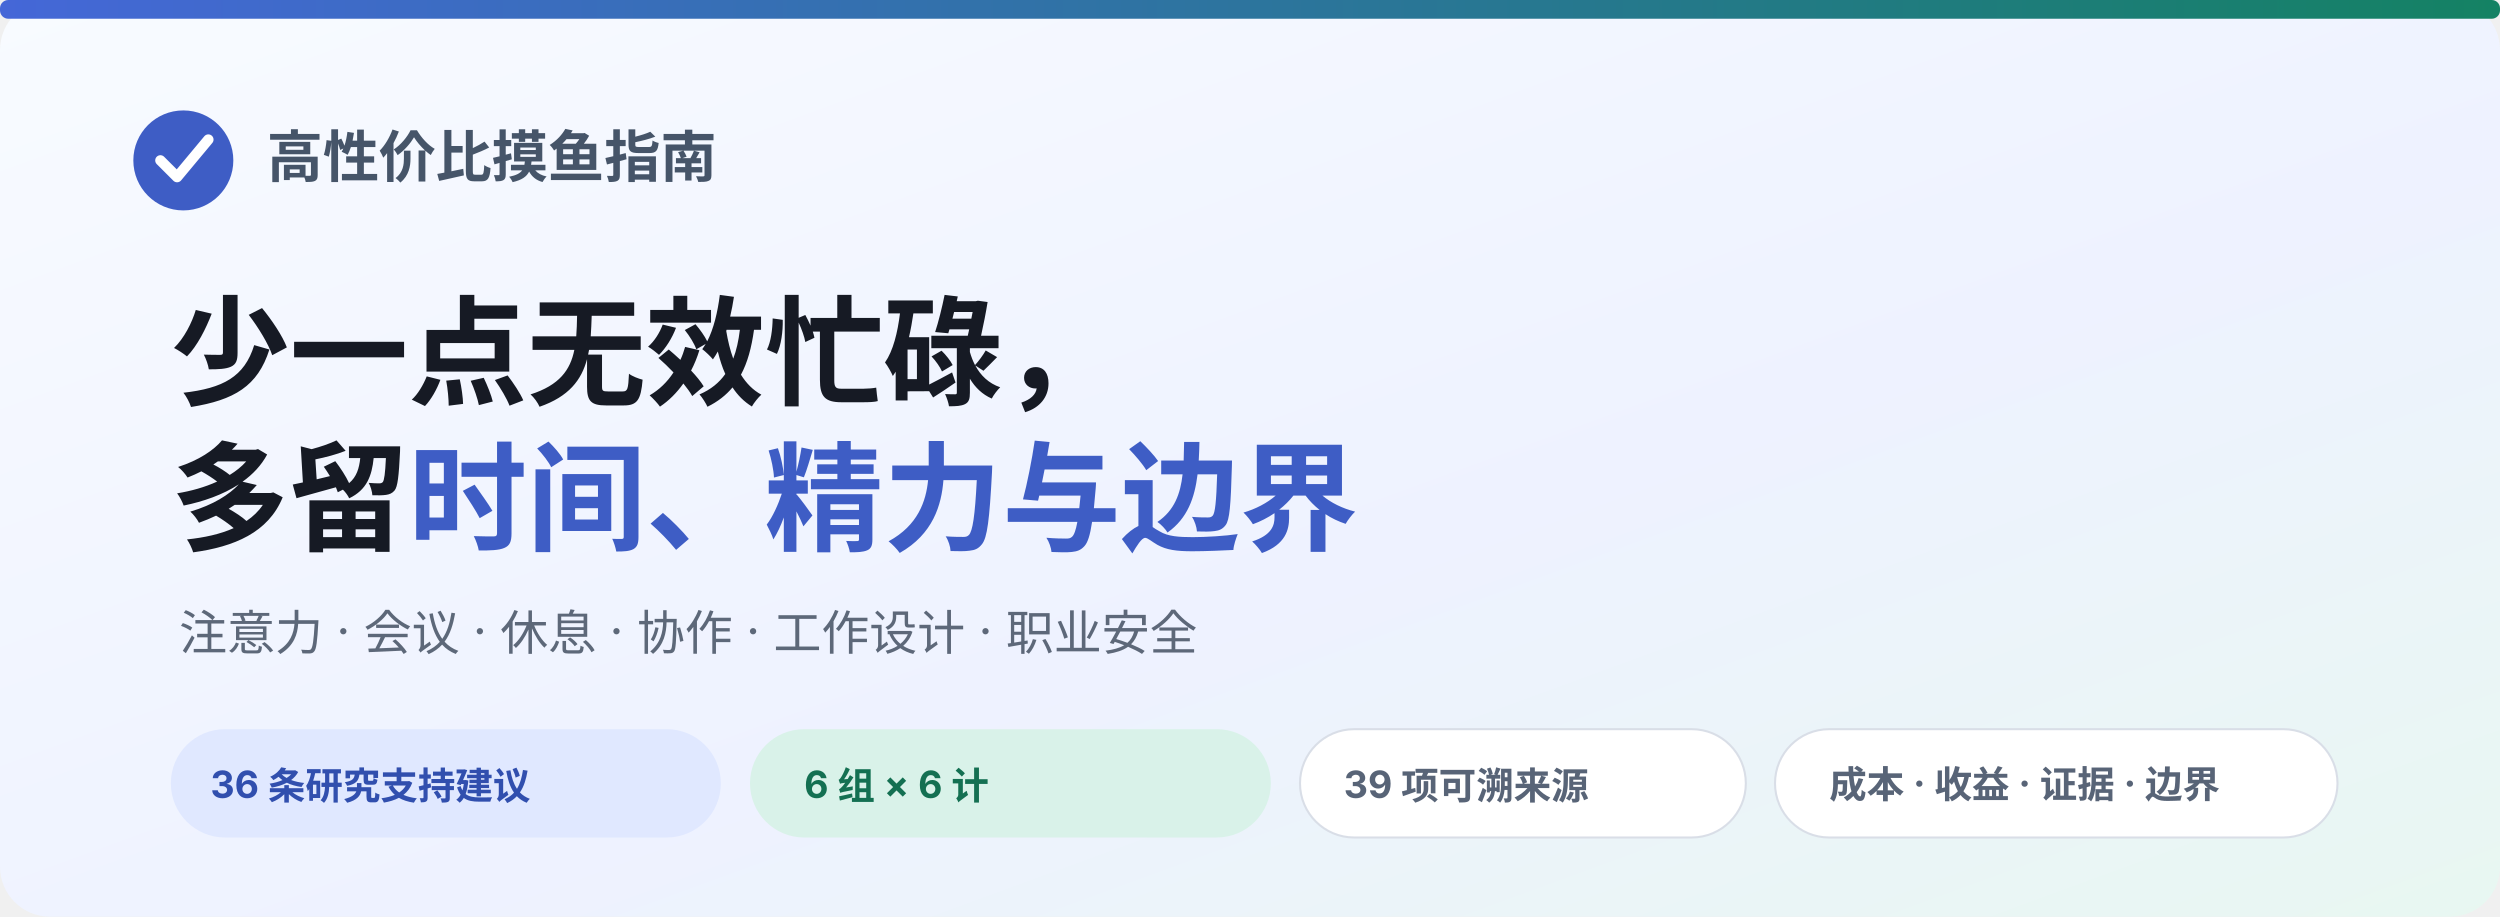
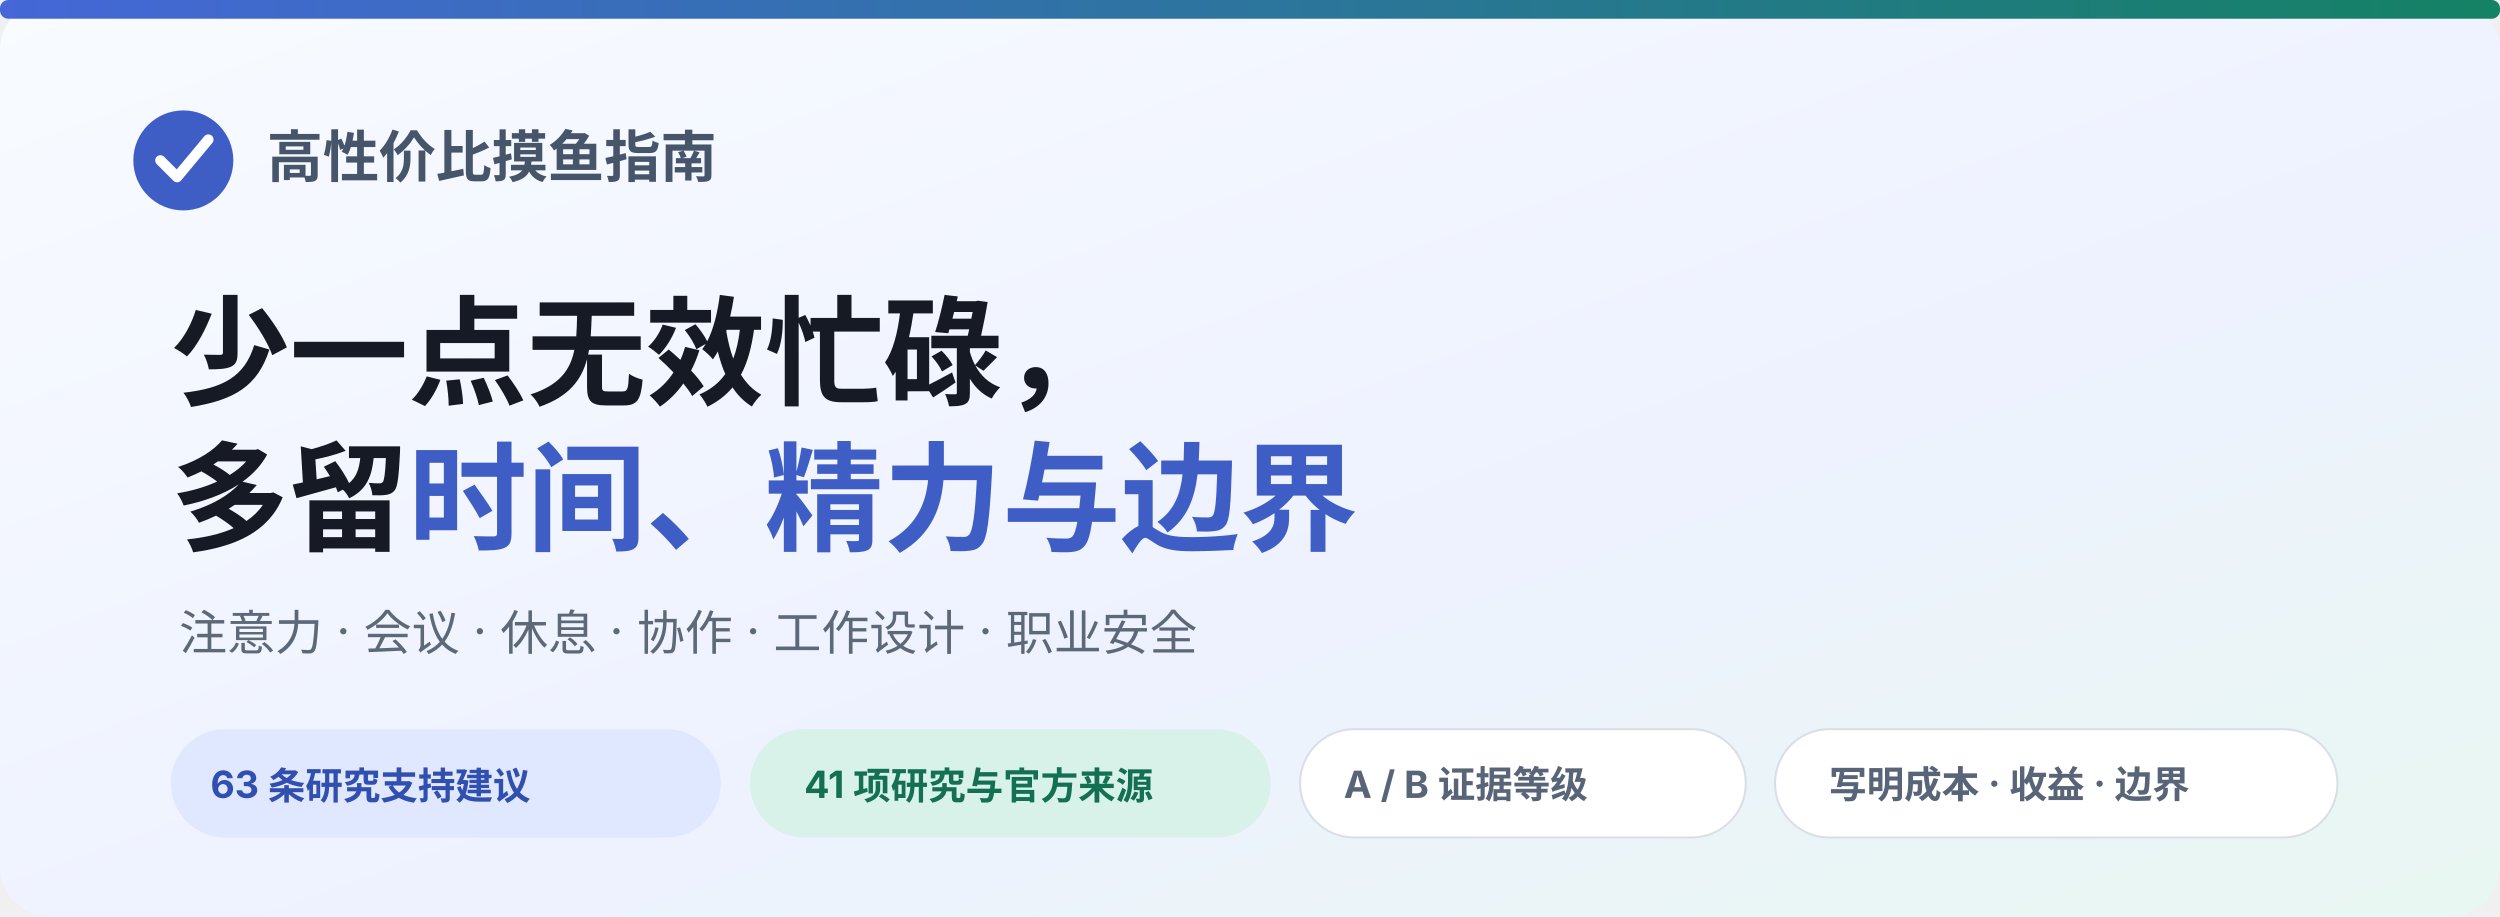
<svg xmlns="http://www.w3.org/2000/svg" width="1200" height="440" viewBox="0 0 1200 440" role="img" aria-labelledby="title desc">
  <defs>
    <linearGradient id="bg" x1="0" y1="0" x2="1" y2="1">
      <stop stop-color="#f8fbff" />
      <stop offset=".58" stop-color="#eef2ff" />
      <stop offset="1" stop-color="#e8f7f1" />
    </linearGradient>
    <linearGradient id="bar" x1="0" x2="1">
      <stop stop-color="#4567d8" />
      <stop offset="1" stop-color="#148263" />
    </linearGradient>
  </defs>
  <rect width="1200" height="440" rx="24" fill="url(#bg)" />
  <rect width="1200" height="9" rx="4" fill="url(#bar)" />
  <circle cx="88" cy="77" r="24" fill="#3e5dc5" />
  <path d="m77 77 8 8 15-18" fill="none" stroke="#fff" stroke-width="5" stroke-linecap="round" stroke-linejoin="round" />
  <text x="128" y="85" fill="#465569" font-family="-apple-system,BlinkMacSystemFont,'Segoe UI','Microsoft YaHei',sans-serif" font-size="27" font-weight="700">高性价比摸鱼指南</text>
  <text x="82" y="190" fill="#161a24" font-family="-apple-system,BlinkMacSystemFont,'Segoe UI','Microsoft YaHei',sans-serif" font-size="57" font-weight="800">少一点无效忙碌，</text>
  <text x="82" y="260" fill="#161a24" font-family="-apple-system,BlinkMacSystemFont,'Segoe UI','Microsoft YaHei',sans-serif" font-size="57" font-weight="800">多留<tspan fill="#3e5dc5">时间、精力与边界</tspan>
  </text>
  <text x="86" y="312" fill="#5d6879" font-family="-apple-system,BlinkMacSystemFont,'Segoe UI','Microsoft YaHei',sans-serif" font-size="23">注意力 · 会议 · 休息 · 协作 · 工作设计 · 职业安全</text>
  <g font-family="-apple-system,BlinkMacSystemFont,'Segoe UI','Microsoft YaHei',sans-serif" font-size="18" font-weight="700">
    <rect x="82" y="350" width="264" height="52" rx="26" fill="#e0e8ff" />
-     <text x="101" y="383" fill="#314fae">36 条研究支持建议</text>
+     <text x="101" y="383" fill="#314fae">63 条研究支持建议</text>
    <rect x="360" y="350" width="250" height="52" rx="26" fill="#d9f2e9" />
-     <text x="386" y="383" fill="#147052">6 组 × 6 计</text>
+     <text x="386" y="383" fill="#147052">41 项研究与官方来源</text>
    <rect x="624" y="350" width="214" height="52" rx="26" fill="#fff" stroke="#d9dee7" />
-     <text x="645" y="383" fill="#586477">39 项可溯来源</text>
+     <text x="645" y="383" fill="#586477">A / B 证据等级</text>
    <rect x="852" y="350" width="270" height="52" rx="26" fill="#fff" stroke="#d9dee7" />
-     <text x="878" y="383" fill="#586477">成本 · 收益 · 证据 · 边界</text>
+     <text x="878" y="383" fill="#586477">写明成本 · 收益 · 边界</text>
  </g>
</svg>
